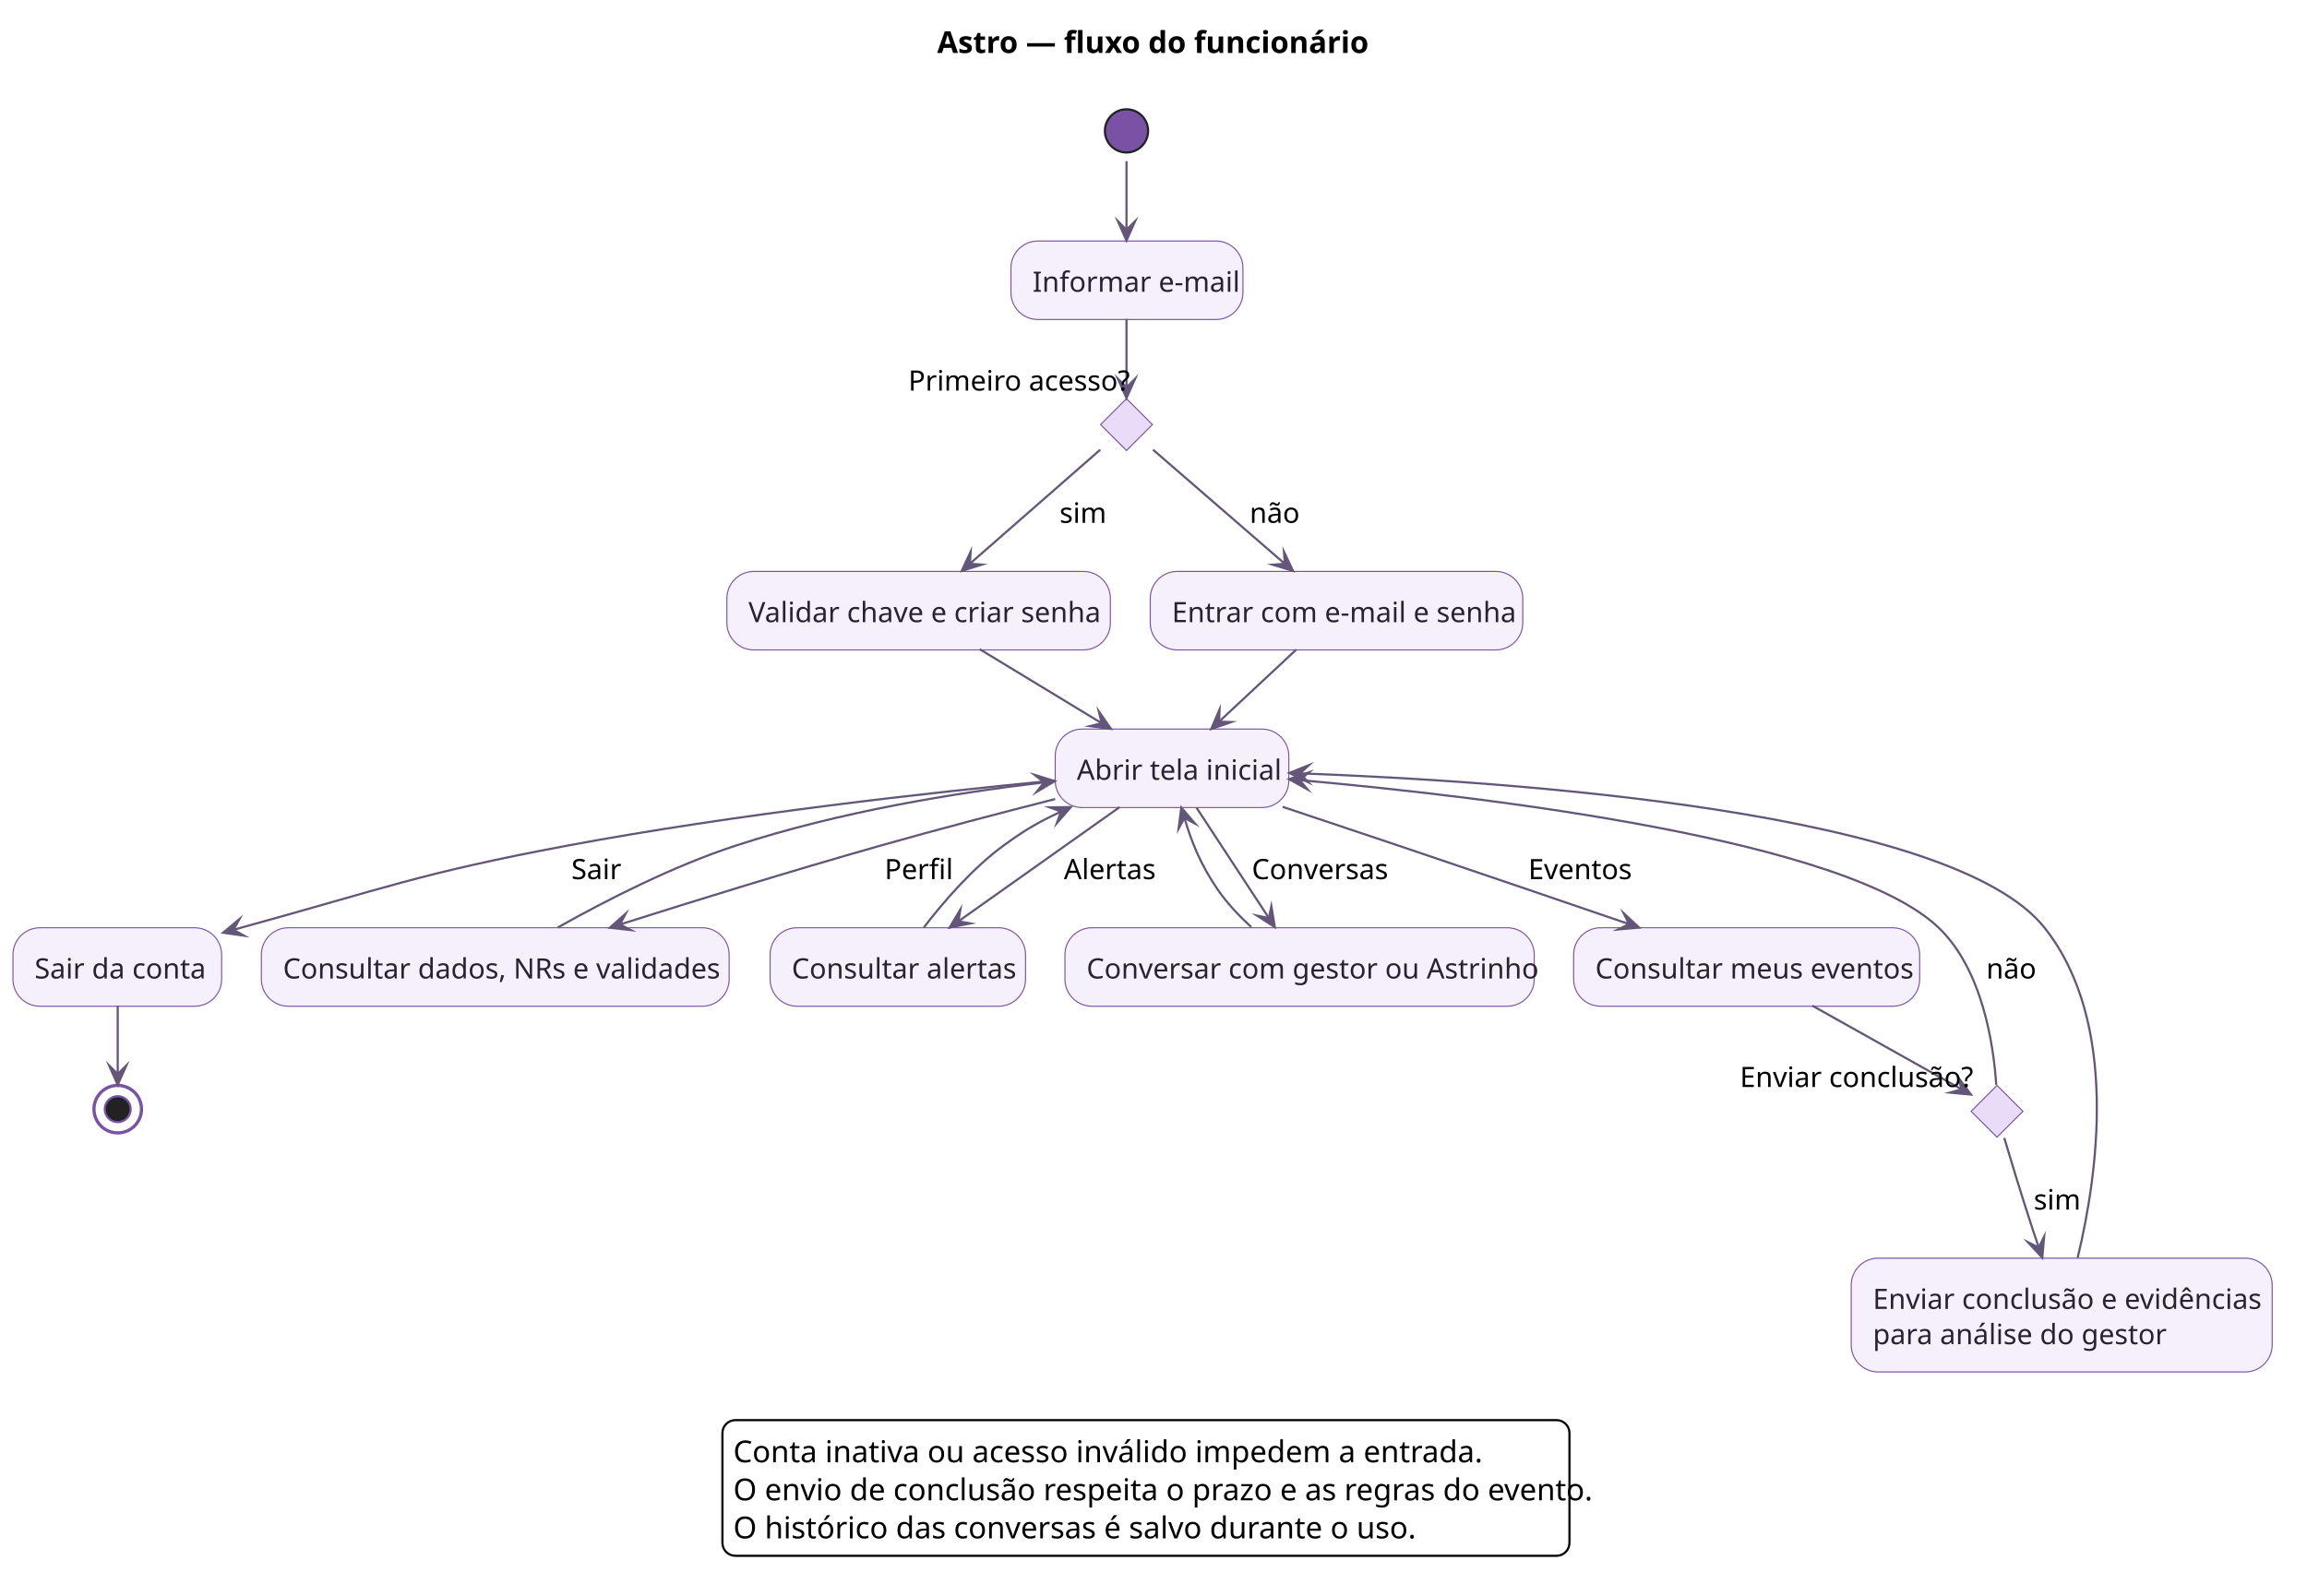
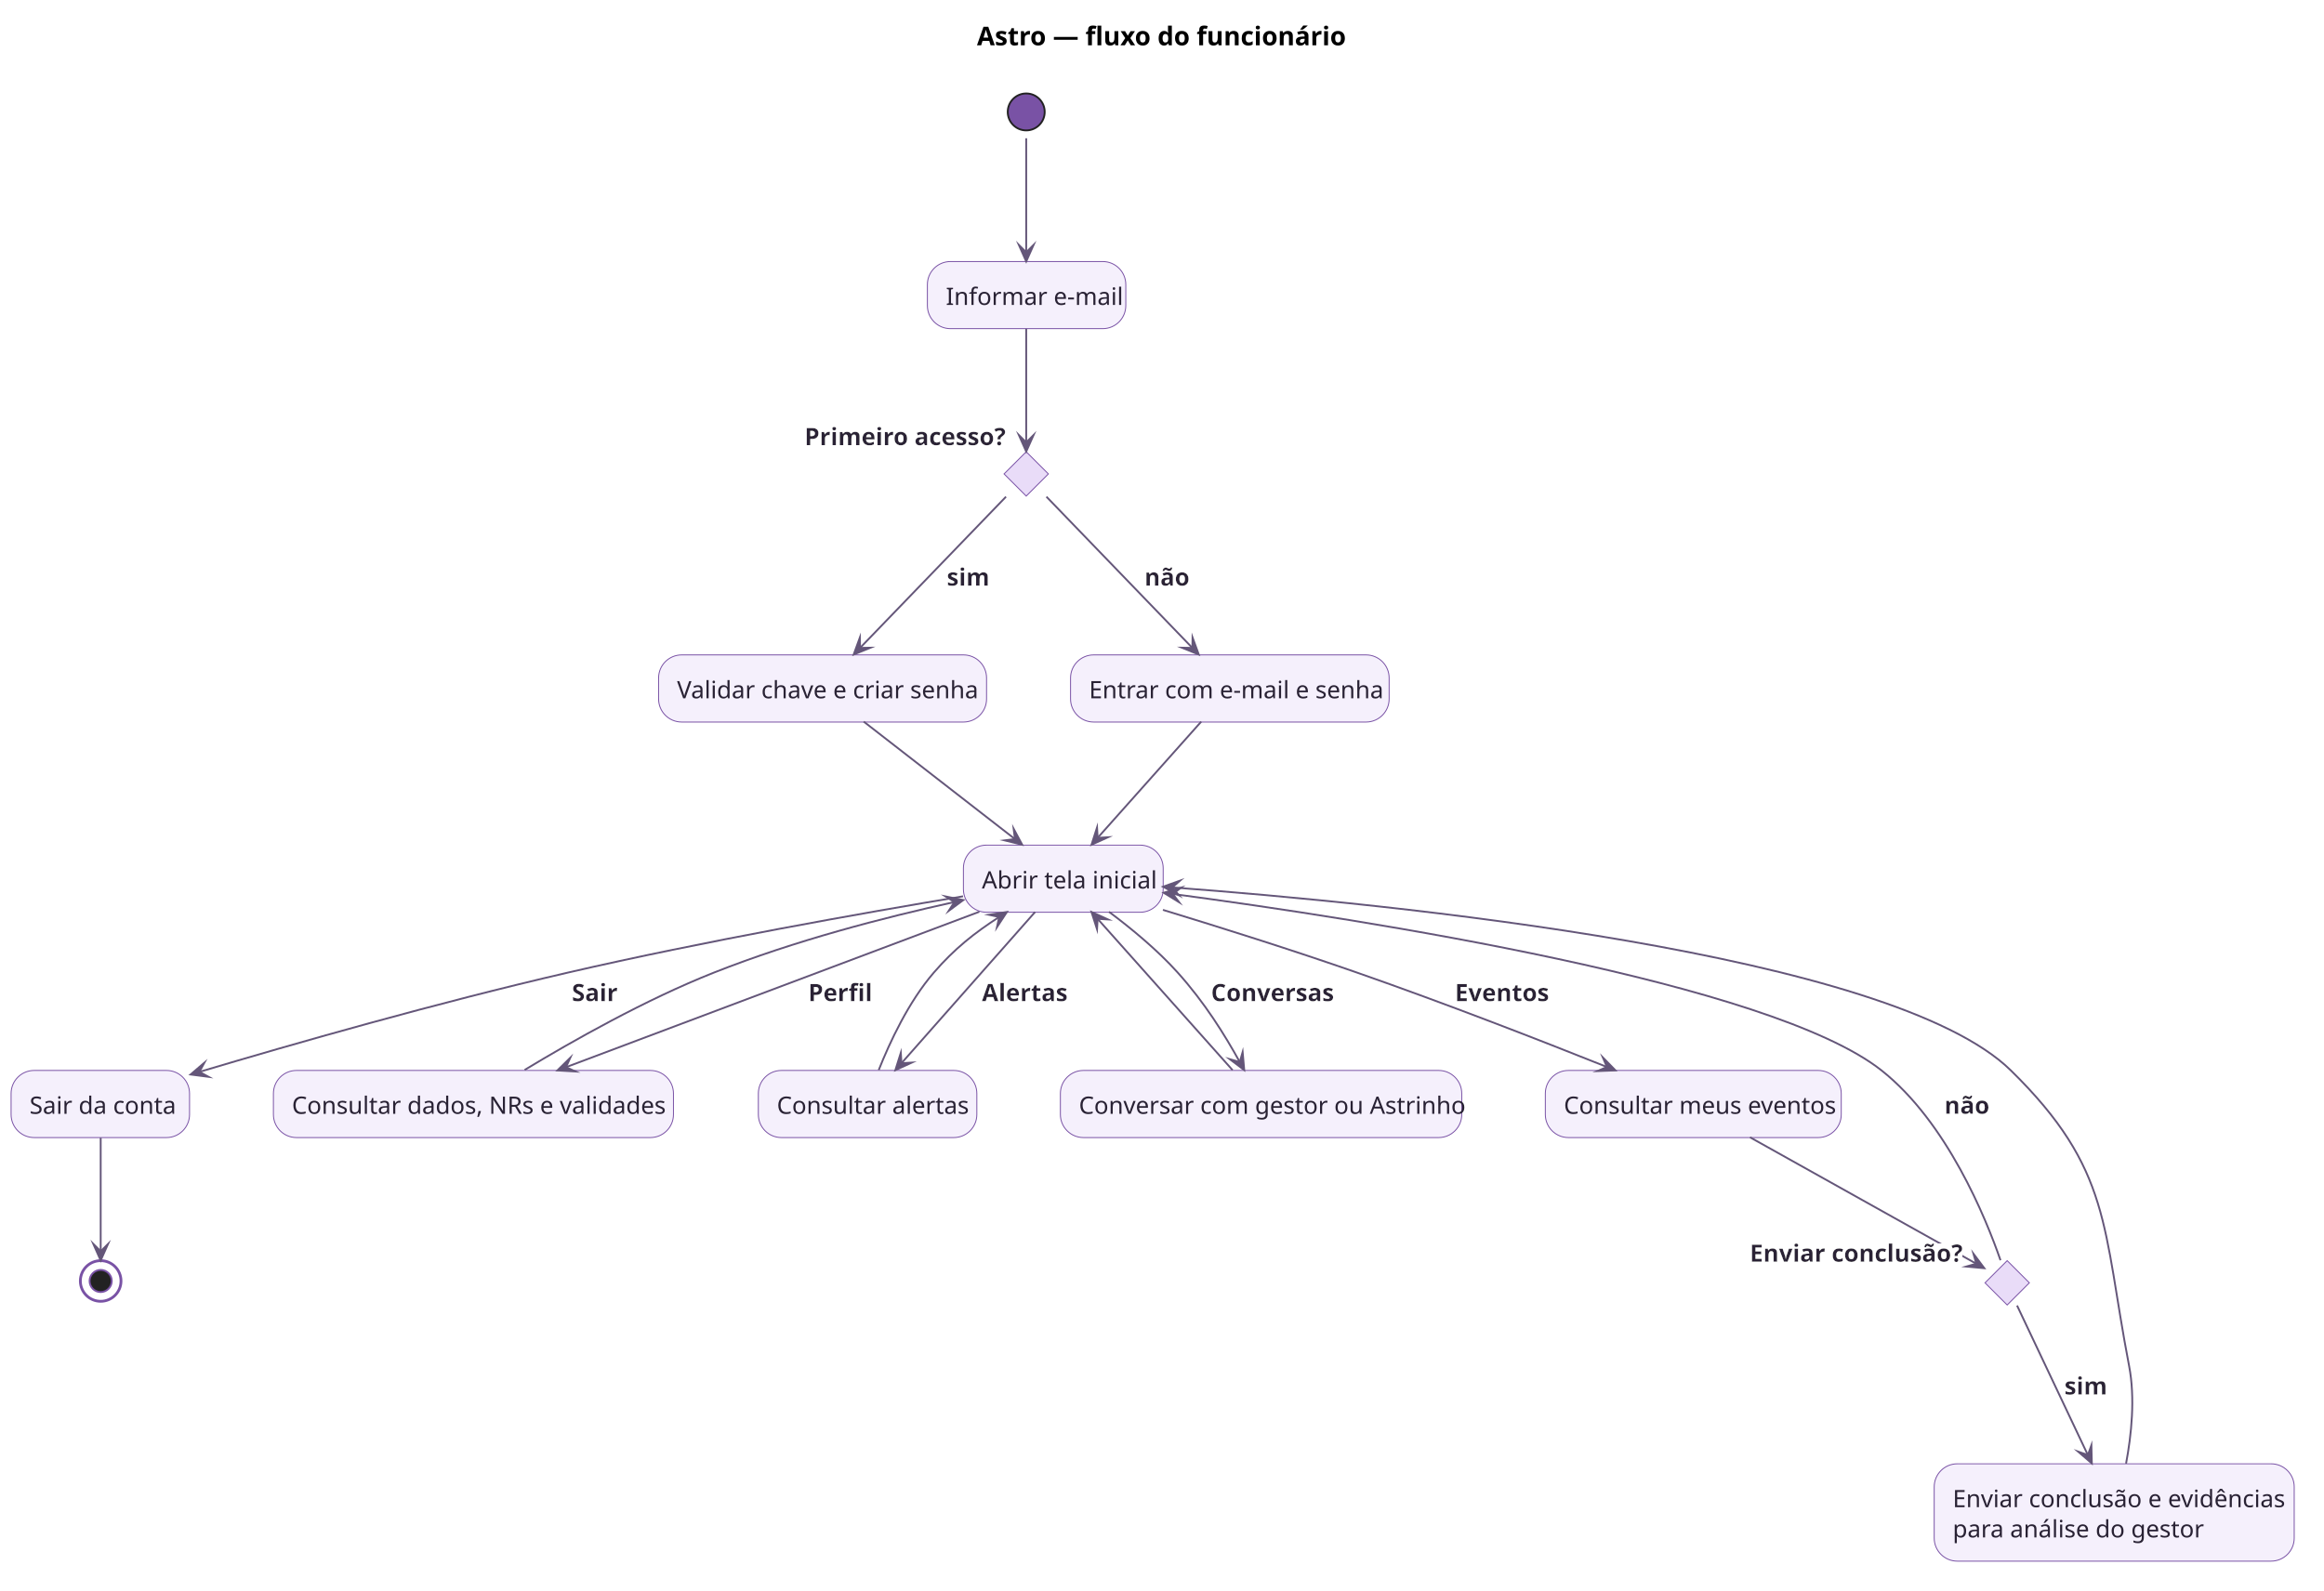
- <svg xmlns="http://www.w3.org/2000/svg" version="1.1" data-diagram-type="ACTIVITY" style="width:1068px;height:739px;background:#FFFFFF;" width="1068px" height="739px" viewBox="0 0 1068 739" zoomAndPan="magnify" preserveAspectRatio="none" contentStyleType="text/css">
-   <defs />
+ <svg xmlns="http://www.w3.org/2000/svg" version="1.1" data-diagram-type="ACTIVITY" style="width:1258px;height:861px;background:#FFFFFF;" width="1258px" height="861px" viewBox="0 0 1258 861" zoomAndPan="magnify" preserveAspectRatio="none" contentStyleType="text/css">
+   <defs>
+     <filter id="b44mwydn7gnhr0" x="0" y="0" width="1" height="1">
+       <feFlood flood-color="#FFFFFF" result="flood" />
+       <feComposite in="SourceGraphic" in2="flood" operator="over" />
+     </filter>
+   </defs>
  <g font-family="sans-serif" lengthAdjust="spacing">
    <g class="title" data-source-line="2">
-       <text x="433.84" y="24.533" fill="#000" font-size="14" textLength="193.32" font-weight="700">Astro — fluxo do funcionário</text>
+       <text x="528.84" y="24.533" fill="#000" font-size="14" textLength="193.32" font-weight="700">Astro — fluxo do funcionário</text>
    </g>
    <g class="start_entity" data-qualified-name="start" id="ent0001" data-source-line="4">
-       <ellipse cx="521.5" cy="60.609" rx="10" ry="10" fill="#7952A5" style="stroke:#222;stroke-width:1;" />
+       <ellipse cx="555.5" cy="60.609" rx="10" ry="10" fill="#7952A5" style="stroke:#222;stroke-width:1;" />
    </g>
-     <rect x="468" y="111.609" width="107.407" height="36.352" fill="#F5F0FC" style="stroke:#7952A5;stroke-width:0.5;" rx="12.5" ry="12.5" />
-     <text x="478" y="135.104" fill="#292234" font-size="13" textLength="87.407">Informar e-mail</text>
+     <rect x="502" y="141.609" width="107.407" height="36.352" fill="#F5F0FC" style="stroke:#7952A5;stroke-width:0.5;" rx="12.5" ry="12.5" />
+     <text x="512" y="165.104" fill="#292234" font-size="13" textLength="87.407">Informar e-mail</text>
    <g class="entity" data-qualified-name=".4" id="ent0005">
-       <polygon points="521.5,184.609,533.5,196.609,521.5,208.609,509.5,196.609,521.5,184.609" fill="#E9DCF8" style="stroke:#7952A5;stroke-width:0.5;stroke-linejoin:miter;stroke-miterlimit:10;" />
+       <polygon points="555.5,244.609,567.5,256.609,555.5,268.609,543.5,256.609,555.5,244.609" fill="#E9DCF8" style="stroke:#7952A5;stroke-width:0.5;stroke-linejoin:miter;stroke-miterlimit:10;" />
    </g>
-     <rect x="336.5" y="264.609" width="177.53" height="36.352" fill="#F5F0FC" style="stroke:#7952A5;stroke-width:0.5;" rx="12.5" ry="12.5" />
-     <text x="346.5" y="288.104" fill="#292234" font-size="13" textLength="157.53">Validar chave e criar senha</text>
-     <rect x="488.5" y="337.609" width="108.144" height="36.352" fill="#F5F0FC" style="stroke:#7952A5;stroke-width:0.5;" rx="12.5" ry="12.5" />
-     <text x="498.5" y="361.104" fill="#292234" font-size="13" textLength="88.144">Abrir tela inicial</text>
-     <rect x="532.5" y="264.609" width="172.452" height="36.352" fill="#F5F0FC" style="stroke:#7952A5;stroke-width:0.5;" rx="12.5" ry="12.5" />
-     <text x="542.5" y="288.104" fill="#292234" font-size="13" textLength="152.452">Entrar com e-mail e senha</text>
-     <rect x="728.5" y="429.609" width="160.182" height="36.352" fill="#F5F0FC" style="stroke:#7952A5;stroke-width:0.5;" rx="12.5" ry="12.5" />
-     <text x="738.5" y="453.104" fill="#292234" font-size="13" textLength="140.182">Consultar meus eventos</text>
+     <rect x="356.5" y="354.609" width="177.53" height="36.352" fill="#F5F0FC" style="stroke:#7952A5;stroke-width:0.5;" rx="12.5" ry="12.5" />
+     <text x="366.5" y="378.104" fill="#292234" font-size="13" textLength="157.53">Validar chave e criar senha</text>
+     <rect x="521.5" y="457.609" width="108.144" height="36.352" fill="#F5F0FC" style="stroke:#7952A5;stroke-width:0.5;" rx="12.5" ry="12.5" />
+     <text x="531.5" y="481.104" fill="#292234" font-size="13" textLength="88.144">Abrir tela inicial</text>
+     <rect x="579.5" y="354.609" width="172.452" height="36.352" fill="#F5F0FC" style="stroke:#7952A5;stroke-width:0.5;" rx="12.5" ry="12.5" />
+     <text x="589.5" y="378.104" fill="#292234" font-size="13" textLength="152.452">Entrar com e-mail e senha</text>
+     <rect x="836.5" y="579.609" width="160.182" height="36.352" fill="#F5F0FC" style="stroke:#7952A5;stroke-width:0.5;" rx="12.5" ry="12.5" />
+     <text x="846.5" y="603.104" fill="#292234" font-size="13" textLength="140.182">Consultar meus eventos</text>
    <g class="entity" data-qualified-name=".16" id="ent0017">
-       <polygon points="924.5,502.609,936.5,514.609,924.5,526.609,912.5,514.609,924.5,502.609" fill="#E9DCF8" style="stroke:#7952A5;stroke-width:0.5;stroke-linejoin:miter;stroke-miterlimit:10;" />
+       <polygon points="1086.5,682.609,1098.5,694.609,1086.5,706.609,1074.5,694.609,1086.5,682.609" fill="#E9DCF8" style="stroke:#7952A5;stroke-width:0.5;stroke-linejoin:miter;stroke-miterlimit:10;" />
    </g>
-     <rect x="857" y="582.609" width="194.878" height="52.703" fill="#F5F0FC" style="stroke:#7952A5;stroke-width:0.5;" rx="12.5" ry="12.5" />
-     <text x="867" y="606.104" fill="#292234" font-size="13" textLength="174.878">Enviar conclusão e evidências</text>
-     <text x="867" y="622.456" fill="#292234" font-size="13" textLength="128.642">para análise do gestor</text>
-     <rect x="121" y="429.609" width="216.549" height="36.352" fill="#F5F0FC" style="stroke:#7952A5;stroke-width:0.5;" rx="12.5" ry="12.5" />
-     <text x="131" y="453.104" fill="#292234" font-size="13" textLength="196.549">Consultar dados, NRs e validades</text>
-     <rect x="356.5" y="429.609" width="118.268" height="36.352" fill="#F5F0FC" style="stroke:#7952A5;stroke-width:0.5;" rx="12.5" ry="12.5" />
-     <text x="366.5" y="453.104" fill="#292234" font-size="13" textLength="98.268">Consultar alertas</text>
-     <rect x="493" y="429.609" width="217.253" height="36.352" fill="#F5F0FC" style="stroke:#7952A5;stroke-width:0.5;" rx="12.5" ry="12.5" />
-     <text x="503" y="453.104" fill="#292234" font-size="13" textLength="197.253">Conversar com gestor ou Astrinho</text>
-     <rect x="6" y="429.609" width="96.604" height="36.352" fill="#F5F0FC" style="stroke:#7952A5;stroke-width:0.5;" rx="12.5" ry="12.5" />
-     <text x="16" y="453.104" fill="#292234" font-size="13" textLength="76.604">Sair da conta</text>
+     <rect x="1047" y="792.609" width="194.878" height="52.703" fill="#F5F0FC" style="stroke:#7952A5;stroke-width:0.5;" rx="12.5" ry="12.5" />
+     <text x="1057" y="816.104" fill="#292234" font-size="13" textLength="174.878">Enviar conclusão e evidências</text>
+     <text x="1057" y="832.456" fill="#292234" font-size="13" textLength="128.642">para análise do gestor</text>
+     <rect x="148" y="579.609" width="216.549" height="36.352" fill="#F5F0FC" style="stroke:#7952A5;stroke-width:0.5;" rx="12.5" ry="12.5" />
+     <text x="158" y="603.104" fill="#292234" font-size="13" textLength="196.549">Consultar dados, NRs e validades</text>
+     <rect x="410.5" y="579.609" width="118.268" height="36.352" fill="#F5F0FC" style="stroke:#7952A5;stroke-width:0.5;" rx="12.5" ry="12.5" />
+     <text x="420.5" y="603.104" fill="#292234" font-size="13" textLength="98.268">Consultar alertas</text>
+     <rect x="574" y="579.609" width="217.253" height="36.352" fill="#F5F0FC" style="stroke:#7952A5;stroke-width:0.5;" rx="12.5" ry="12.5" />
+     <text x="584" y="603.104" fill="#292234" font-size="13" textLength="197.253">Conversar com gestor ou Astrinho</text>
+     <rect x="6" y="579.609" width="96.604" height="36.352" fill="#F5F0FC" style="stroke:#7952A5;stroke-width:0.5;" rx="12.5" ry="12.5" />
+     <text x="16" y="603.104" fill="#292234" font-size="13" textLength="76.604">Sair da conta</text>
    <g class="end_entity" data-qualified-name="end" id="ent0034" data-source-line="28">
-       <ellipse cx="54.5" cy="513.609" rx="11" ry="11" fill="none" style="stroke:#7952A5;stroke-width:1.5;" />
-       <ellipse cx="54.5" cy="513.609" rx="6" ry="6" fill="#222" style="stroke:#7952A5;stroke-width:1;" />
+       <ellipse cx="54.5" cy="693.609" rx="11" ry="11" fill="none" style="stroke:#7952A5;stroke-width:1.5;" />
+       <ellipse cx="54.5" cy="693.609" rx="6" ry="6" fill="#222" style="stroke:#7952A5;stroke-width:1;" />
    </g>
    <g class="link" data-entity-1="ent0001" data-entity-2="ent0002" id="lnk3" data-link-type="dependency">
-       <polygon points="521.5,111.402,525.5,102.402,521.5,106.402,517.5,102.402,521.5,111.402" fill="#645679" style="stroke:#645679;stroke-width:1;stroke-linejoin:miter;stroke-miterlimit:10;" />
-       <path d="M521.5,74.636 C521.5,84.705 521.5,94.752 521.5,106.402" style="stroke:#645679;stroke-width:1;" fill="none" />
+       <polygon points="555.5,141.584,559.5,132.584,555.5,136.584,551.5,132.584,555.5,141.584" fill="#645679" style="stroke:#645679;stroke-width:1;stroke-linejoin:miter;stroke-miterlimit:10;" />
+       <path d="M555.5,74.88 C555.5,91.394 555.5,117.293 555.5,136.584" style="stroke:#645679;stroke-width:1;" fill="none" />
    </g>
    <g class="link" data-entity-1="ent0002" data-entity-2="ent0005" id="lnk6" data-link-type="dependency">
-       <polygon points="521.5,184.366,525.5,175.366,521.5,179.366,517.5,175.366,521.5,184.366" fill="#645679" style="stroke:#645679;stroke-width:1;stroke-linejoin:miter;stroke-miterlimit:10;" />
-       <path d="M521.5,147.687 C521.5,159.272 521.5,169.261 521.5,179.366" style="stroke:#645679;stroke-width:1;" fill="none" />
-       <text x="420.5" y="180.861" fill="#000" font-size="13" textLength="100.426">Primeiro acesso?</text>
+       <polygon points="555.5,244.529,559.5,235.529,555.5,239.529,551.5,235.529,555.5,244.529" fill="#645679" style="stroke:#645679;stroke-width:1;stroke-linejoin:miter;stroke-miterlimit:10;" />
+       <path d="M555.5,178.034 C555.5,197.425 555.5,223.175 555.5,239.529" style="stroke:#645679;stroke-width:1;" fill="none" />
+       <text x="435.5" y="241.024" fill="#292234" font-size="13" textLength="119.222" font-weight="700" filter="url(#b44mwydn7gnhr0)">Primeiro acesso?   </text>
    </g>
    <g class="link" data-entity-1="ent0005" data-entity-2="ent0007" id="lnk8" data-link-type="dependency">
-       <polygon points="445.217,264.357,454.624,261.441,448.98,261.065,449.356,255.42,445.217,264.357" fill="#645679" style="stroke:#645679;stroke-width:1;stroke-linejoin:miter;stroke-miterlimit:10;" />
-       <path d="M509.342,208.248 C493.196,222.375 468.245,244.208 448.98,261.065" style="stroke:#645679;stroke-width:1;" fill="none" />
-       <text x="490.5" y="242.104" fill="#000" font-size="13" textLength="20.217">sim</text>
+       <polygon points="462.095,354.411,471.222,350.712,465.567,350.813,465.466,345.157,462.095,354.411" fill="#645679" style="stroke:#645679;stroke-width:1;stroke-linejoin:miter;stroke-miterlimit:10;" />
+       <path d="M544.551,268.957 C525.205,289.006 488.347,327.205 465.567,350.813" style="stroke:#645679;stroke-width:1;" fill="none" />
+       <text x="512.5" y="317.104" fill="#292234" font-size="13" textLength="22.401" font-weight="700" filter="url(#b44mwydn7gnhr0)">sim</text>
    </g>
    <g class="link" data-entity-1="ent0007" data-entity-2="ent0009" id="lnk10" data-link-type="dependency">
-       <polygon points="514.299,337.496,508.68,329.407,510.024,334.902,504.529,336.246,514.299,337.496" fill="#645679" style="stroke:#645679;stroke-width:1;stroke-linejoin:miter;stroke-miterlimit:10;" />
-       <path d="M453.524,300.616 C471.913,311.774 491.6,323.722 510.024,334.902" style="stroke:#645679;stroke-width:1;" fill="none" />
+       <polygon points="553.339,457.392,548.686,448.712,549.391,454.324,543.778,455.029,553.339,457.392" fill="#645679" style="stroke:#645679;stroke-width:1;stroke-linejoin:miter;stroke-miterlimit:10;" />
+       <path d="M467.553,390.743 C491.458,409.315 525.443,435.719 549.391,454.324" style="stroke:#645679;stroke-width:1;" fill="none" />
    </g>
    <g class="link" data-entity-1="ent0005" data-entity-2="ent0011" id="lnk12" data-link-type="dependency">
-       <polygon points="598.578,264.357,594.393,255.442,594.798,261.084,589.156,261.489,598.578,264.357" fill="#645679" style="stroke:#645679;stroke-width:1;stroke-linejoin:miter;stroke-miterlimit:10;" />
-       <path d="M533.785,208.248 C550.098,222.375 575.332,244.227 594.798,261.084" style="stroke:#645679;stroke-width:1;" fill="none" />
-       <text x="578.5" y="242.104" fill="#000" font-size="13" textLength="21.69">não</text>
+       <polygon points="648.905,354.411,645.534,345.157,645.433,350.813,639.778,350.712,648.905,354.411" fill="#645679" style="stroke:#645679;stroke-width:1;stroke-linejoin:miter;stroke-miterlimit:10;" />
+       <path d="M566.449,268.957 C585.795,289.006 622.653,327.205 645.433,350.813" style="stroke:#645679;stroke-width:1;" fill="none" />
+       <text x="619.5" y="317.104" fill="#292234" font-size="13" textLength="23.112" font-weight="700" filter="url(#b44mwydn7gnhr0)">não</text>
    </g>
    <g class="link" data-entity-1="ent0011" data-entity-2="ent0009" id="lnk13" data-link-type="dependency">
-       <polygon points="560.728,337.581,570.035,334.36,564.382,334.167,564.574,328.514,560.728,337.581" fill="#645679" style="stroke:#645679;stroke-width:1;stroke-linejoin:miter;stroke-miterlimit:10;" />
-       <path d="M600.103,300.796 C588.153,311.959 576.297,323.036 564.382,334.167" style="stroke:#645679;stroke-width:1;" fill="none" />
+       <polygon points="590.842,457.392,599.816,453.334,594.169,453.659,593.843,448.012,590.842,457.392" fill="#645679" style="stroke:#645679;stroke-width:1;stroke-linejoin:miter;stroke-miterlimit:10;" />
+       <path d="M650.233,390.743 C633.683,409.315 610.748,435.054 594.169,453.659" style="stroke:#645679;stroke-width:1;" fill="none" />
    </g>
    <g class="link" data-entity-1="ent0009" data-entity-2="ent0014" id="lnk15" data-link-type="dependency">
-       <polygon points="758.851,429.542,751.635,422.839,754.121,427.92,749.04,430.406,758.851,429.542" fill="#645679" style="stroke:#645679;stroke-width:1;stroke-linejoin:miter;stroke-miterlimit:10;" />
-       <path d="M593.795,373.623 C610.887,379.315 630.022,385.711 647.5,391.609 C684.862,404.218 722.31,417.011 754.121,427.92" style="stroke:#645679;stroke-width:1;" fill="none" />
-       <text x="707.5" y="407.104" fill="#000" font-size="13" textLength="46.973">Eventos</text>
+       <polygon points="874.484,579.591,867.61,572.538,869.841,577.737,864.643,579.968,874.484,579.591" fill="#645679" style="stroke:#645679;stroke-width:1;stroke-linejoin:miter;stroke-miterlimit:10;" />
+       <path d="M629.502,492.674 C660.402,502.095 699.804,514.495 734.5,526.609 C782.922,543.516 833.129,563.073 869.841,577.737" style="stroke:#645679;stroke-width:1;" fill="none" />
+       <text x="787.5" y="542.104" fill="#292234" font-size="13" textLength="50.572" font-weight="700" filter="url(#b44mwydn7gnhr0)">Eventos</text>
    </g>
    <g class="link" data-entity-1="ent0014" data-entity-2="ent0017" id="lnk18" data-link-type="dependency">
-       <polygon points="912.465,506.866,906.569,498.977,908.103,504.422,902.658,505.956,912.465,506.866" fill="#645679" style="stroke:#645679;stroke-width:1;stroke-linejoin:miter;stroke-miterlimit:10;" />
-       <path d="M838.978,465.687 C863.009,479.153 890.885,494.773 908.103,504.422" style="stroke:#645679;stroke-width:1;" fill="none" />
-       <text x="805.465" y="503.361" fill="#000" font-size="13" textLength="106.228">Enviar conclusão?</text>
+       <polygon points="1074.135,686.699,1068.23,678.817,1069.77,684.26,1064.327,685.801,1074.135,686.699" fill="#645679" style="stroke:#645679;stroke-width:1;stroke-linejoin:miter;stroke-miterlimit:10;" />
+       <path d="M947.286,615.813 C985.176,636.987 1043.369,669.507 1069.77,684.26" style="stroke:#645679;stroke-width:1;" fill="none" />
+       <text x="947.135" y="683.195" fill="#292234" font-size="13" textLength="126.426" font-weight="700" filter="url(#b44mwydn7gnhr0)">Enviar conclusão?   </text>
    </g>
    <g class="link" data-entity-1="ent0017" data-entity-2="ent0019" id="lnk20" data-link-type="dependency">
-       <polygon points="945.467,582.397,946.328,572.586,943.843,577.668,938.761,575.184,945.467,582.397" fill="#645679" style="stroke:#645679;stroke-width:1;stroke-linejoin:miter;stroke-miterlimit:10;" />
-       <path d="M927.844,526.933 C930.812,536.887 935.316,551.75 939.5,564.609 C941.378,570.383 941.84,571.833 943.843,577.668" style="stroke:#645679;stroke-width:1;" fill="none" />
-       <text x="941.5" y="560.104" fill="#000" font-size="13" textLength="20.217">sim</text>
+       <polygon points="1132.324,792.392,1132.088,782.546,1130.184,787.873,1124.857,785.969,1132.324,792.392" fill="#645679" style="stroke:#645679;stroke-width:1;stroke-linejoin:miter;stroke-miterlimit:10;" />
+       <path d="M1091.853,706.914 C1100.995,726.223 1117.699,761.504 1130.184,787.873" style="stroke:#645679;stroke-width:1;" fill="none" />
+       <text x="1117.5" y="755.104" fill="#292234" font-size="13" textLength="22.401" font-weight="700" filter="url(#b44mwydn7gnhr0)">sim</text>
    </g>
    <g class="link" data-entity-1="ent0019" data-entity-2="ent0009" id="lnk21" data-link-type="dependency">
-       <polygon points="596.873,357.933,605.718,362.266,601.87,358.119,606.016,354.271,596.873,357.933" fill="#645679" style="stroke:#645679;stroke-width:1;stroke-linejoin:miter;stroke-miterlimit:10;" />
-       <path d="M961.824,582.453 C970.937,544.621 981.381,473.608 946.5,429.609 C903.882,375.852 701.919,361.85 601.87,358.119" style="stroke:#645679;stroke-width:1;" fill="none" />
+       <polygon points="629.54,480.137,638.217,484.797,634.527,480.51,638.814,476.819,629.54,480.137" fill="#645679" style="stroke:#645679;stroke-width:1;stroke-linejoin:miter;stroke-miterlimit:10;" />
+       <path d="M1150.854,792.488 C1153.752,777.067 1155.868,757.097 1152.5,739.609 C1138.016,664.402 1143.158,633.26 1088.5,579.609 C1023.753,516.056 752.705,489.344 634.527,480.51" style="stroke:#645679;stroke-width:1;" fill="none" />
    </g>
    <g class="link" data-entity-1="ent0017" data-entity-2="ent0009" id="lnk22" data-link-type="dependency">
-       <polygon points="596.711,360.788,605.318,365.575,601.691,361.234,606.032,357.606,596.711,360.788" fill="#645679" style="stroke:#645679;stroke-width:1;stroke-linejoin:miter;stroke-miterlimit:10;" />
-       <path d="M924.142,502.335 C922.948,484.354 917.958,449.22 897.5,429.609 C855.029,388.898 690.163,369.158 601.691,361.234" style="stroke:#645679;stroke-width:1;" fill="none" />
-       <text x="919.5" y="453.104" fill="#000" font-size="13" textLength="21.69">não</text>
+       <polygon points="629.892,483.392,638.283,488.548,634.848,484.054,639.342,480.618,629.892,483.392" fill="#645679" style="stroke:#645679;stroke-width:1;stroke-linejoin:miter;stroke-miterlimit:10;" />
+       <path d="M1082.883,682.376 C1074.966,659.57 1053.924,607.633 1018.5,579.609 C958.353,532.029 739.378,498.014 634.848,484.054" style="stroke:#645679;stroke-width:1;" fill="none" />
+       <text x="1052.5" y="603.104" fill="#292234" font-size="13" textLength="23.112" font-weight="700" filter="url(#b44mwydn7gnhr0)">não</text>
    </g>
    <g class="link" data-entity-1="ent0009" data-entity-2="ent0023" id="lnk24" data-link-type="dependency">
-       <polygon points="282.274,429.605,292.062,430.695,287.039,428.092,289.642,423.07,282.274,429.605" fill="#645679" style="stroke:#645679;stroke-width:1;stroke-linejoin:miter;stroke-miterlimit:10;" />
-       <path d="M488.479,370.009 C463.727,376.304 434.052,384.07 407.5,391.609 C365.185,403.625 322.359,416.884 287.039,428.092" style="stroke:#645679;stroke-width:1;" fill="none" />
-       <text x="409.5" y="407.104" fill="#000" font-size="13" textLength="29.618">Perfil</text>
+       <polygon points="301.71,579.603,311.542,580.178,306.389,577.842,308.725,572.69,301.71,579.603" fill="#645679" style="stroke:#645679;stroke-width:1;stroke-linejoin:miter;stroke-miterlimit:10;" />
+       <path d="M530.134,493.675 C469.414,516.517 367.03,555.031 306.389,577.842" style="stroke:#645679;stroke-width:1;" fill="none" />
+       <text x="437.5" y="542.104" fill="#292234" font-size="13" textLength="32.513" font-weight="700" filter="url(#b44mwydn7gnhr0)">Perfil</text>
    </g>
    <g class="link" data-entity-1="ent0023" data-entity-2="ent0009" id="lnk25" data-link-type="dependency">
-       <polygon points="488.314,361.705,478.905,358.794,483.349,362.295,479.848,366.738,488.314,361.705" fill="#645679" style="stroke:#645679;stroke-width:1;stroke-linejoin:miter;stroke-miterlimit:10;" />
-       <path d="M258.201,429.504 C280.057,417.203 311.266,401.161 340.5,391.609 C389.218,375.692 442.077,367.197 483.349,362.295" style="stroke:#645679;stroke-width:1;" fill="none" />
+       <polygon points="521.472,487.349,511.821,485.384,516.589,488.427,513.547,493.196,521.472,487.349" fill="#645679" style="stroke:#645679;stroke-width:1;stroke-linejoin:miter;stroke-miterlimit:10;" />
+       <path d="M283.983,579.337 C309.686,563.791 349.548,541.209 386.5,526.609 C430.693,509.148 478.193,496.91 516.589,488.427" style="stroke:#645679;stroke-width:1;" fill="none" />
    </g>
    <g class="link" data-entity-1="ent0009" data-entity-2="ent0026" id="lnk27" data-link-type="dependency">
-       <polygon points="439.597,429.533,449.252,427.593,443.676,426.642,444.627,421.066,439.597,429.533" fill="#645679" style="stroke:#645679;stroke-width:1;stroke-linejoin:miter;stroke-miterlimit:10;" />
-       <path d="M518.313,373.75 C495.715,389.764 466.245,410.648 443.676,426.642" style="stroke:#645679;stroke-width:1;" fill="none" />
-       <text x="492.5" y="407.104" fill="#000" font-size="13" textLength="40.46">Alertas</text>
+       <polygon points="484.659,579.448,493.615,575.351,487.969,575.701,487.619,570.055,484.659,579.448" fill="#645679" style="stroke:#645679;stroke-width:1;stroke-linejoin:miter;stroke-miterlimit:10;" />
+       <path d="M560.313,493.802 C540.162,516.614 508.106,552.905 487.969,575.701" style="stroke:#645679;stroke-width:1;" fill="none" />
+       <text x="531.5" y="542.104" fill="#292234" font-size="13" textLength="44.078" font-weight="700" filter="url(#b44mwydn7gnhr0)">Alertas</text>
    </g>
    <g class="link" data-entity-1="ent0026" data-entity-2="ent0009" id="lnk28" data-link-type="dependency">
-       <polygon points="495.763,373.728,485.915,373.867,491.223,375.823,489.268,381.131,495.763,373.728" fill="#645679" style="stroke:#645679;stroke-width:1;stroke-linejoin:miter;stroke-miterlimit:10;" />
-       <path d="M427.669,429.484 C436.758,417.649 450.059,402.192 464.5,391.609 C473.958,384.679 480.467,380.788 491.223,375.823" style="stroke:#645679;stroke-width:1;" fill="none" />
+       <polygon points="545.057,493.805,535.326,495.325,540.856,496.517,539.664,502.047,545.057,493.805" fill="#645679" style="stroke:#645679;stroke-width:1;stroke-linejoin:miter;stroke-miterlimit:10;" />
+       <path d="M475.653,579.415 C481.639,564.342 491.827,542.428 505.5,526.609 C516.634,513.729 527.531,505.116 540.856,496.517" style="stroke:#645679;stroke-width:1;" fill="none" />
    </g>
    <g class="link" data-entity-1="ent0009" data-entity-2="ent0029" id="lnk30" data-link-type="dependency">
-       <polygon points="590.159,429.31,588.57,419.59,587.418,425.128,581.88,423.976,590.159,429.31" fill="#645679" style="stroke:#645679;stroke-width:1;stroke-linejoin:miter;stroke-miterlimit:10;" />
-       <path d="M553.876,373.962 C564.323,389.899 576.981,409.208 587.418,425.128" style="stroke:#645679;stroke-width:1;" fill="none" />
-       <text x="579.5" y="407.104" fill="#000" font-size="13" textLength="62.137">Conversas</text>
+       <polygon points="673.519,579.427,672.657,569.616,671.096,575.053,665.659,573.492,673.519,579.427" fill="#645679" style="stroke:#645679;stroke-width:1;stroke-linejoin:miter;stroke-miterlimit:10;" />
+       <path d="M600.318,493.723 C612.335,502.702 626.505,514.366 637.5,526.609 C652.173,542.948 662.863,560.188 671.096,575.053" style="stroke:#645679;stroke-width:1;" fill="none" />
+       <text x="655.5" y="542.104" fill="#292234" font-size="13" textLength="66.479" font-weight="700" filter="url(#b44mwydn7gnhr0)">Conversas</text>
    </g>
    <g class="link" data-entity-1="ent0029" data-entity-2="ent0009" id="lnk31" data-link-type="dependency">
-       <polygon points="546.876,373.949,545.616,383.717,548.306,378.741,553.282,381.43,546.876,373.949" fill="#645679" style="stroke:#645679;stroke-width:1;stroke-linejoin:miter;stroke-miterlimit:10;" />
-       <path d="M579.209,429.253 C573.536,424.04 567.827,417.995 563.5,411.609 C555.702,400.102 551.692,390.09 548.306,378.741" style="stroke:#645679;stroke-width:1;" fill="none" />
+       <polygon points="590.83,493.802,593.835,503.182,594.158,497.534,599.806,497.858,590.83,493.802" fill="#645679" style="stroke:#645679;stroke-width:1;stroke-linejoin:miter;stroke-miterlimit:10;" />
+       <path d="M667.198,579.448 C646.872,556.652 614.499,520.346 594.158,497.534" style="stroke:#645679;stroke-width:1;" fill="none" />
    </g>
    <g class="link" data-entity-1="ent0009" data-entity-2="ent0032" id="lnk33" data-link-type="dependency">
-       <polygon points="103.278,431.91,113.029,433.296,108.087,430.543,110.84,425.601,103.278,431.91" fill="#645679" style="stroke:#645679;stroke-width:1;stroke-linejoin:miter;stroke-miterlimit:10;" />
-       <path d="M488.257,361.407 C431.627,366.879 340.382,376.999 262.5,391.609 C194.483,404.369 178.23,411.271 111.5,429.609 C108.811,430.348 110.865,429.753 108.087,430.543" style="stroke:#645679;stroke-width:1;" fill="none" />
-       <text x="264.5" y="407.104" fill="#000" font-size="13" textLength="23.118">Sair</text>
+       <polygon points="103.158,581.813,112.925,583.077,107.95,580.385,110.641,575.41,103.158,581.813" fill="#645679" style="stroke:#645679;stroke-width:1;stroke-linejoin:miter;stroke-miterlimit:10;" />
+       <path d="M521.32,485.319 C466.986,494.381 381.052,509.606 307.5,526.609 C235.79,543.187 158.66,565.28 107.95,580.385" style="stroke:#645679;stroke-width:1;" fill="none" />
+       <text x="309.5" y="542.104" fill="#292234" font-size="13" textLength="24.572" font-weight="700" filter="url(#b44mwydn7gnhr0)">Sair</text>
    </g>
    <g class="link" data-entity-1="ent0032" data-entity-2="ent0034" id="lnk35" data-link-type="dependency">
-       <polygon points="54.5,502.366,58.5,493.366,54.5,497.366,50.5,493.366,54.5,502.366" fill="#645679" style="stroke:#645679;stroke-width:1;stroke-linejoin:miter;stroke-miterlimit:10;" />
-       <path d="M54.5,465.687 C54.5,477.272 54.5,487.261 54.5,497.366" style="stroke:#645679;stroke-width:1;" fill="none" />
-     </g>
-     <g class="legend" data-source-line="30">
-       <rect x="334.439" y="657.609" width="392.122" height="62.828" fill="none" style="stroke:#000;stroke-width:1;" rx="6" ry="6" />
-       <text x="339.439" y="677.143" fill="#000" font-size="14" textLength="329.198">Conta inativa ou acesso inválido impedem a entrada.</text>
-       <text x="339.439" y="694.752" fill="#000" font-size="14" textLength="382.122">O envio de conclusão respeita o prazo e as regras do evento.</text>
-       <text x="339.439" y="712.361" fill="#000" font-size="14" textLength="302.716">O histórico das conversas é salvo durante o uso.</text>
+       <polygon points="54.5,682.529,58.5,673.529,54.5,677.529,50.5,673.529,54.5,682.529" fill="#645679" style="stroke:#645679;stroke-width:1;stroke-linejoin:miter;stroke-miterlimit:10;" />
+       <path d="M54.5,616.034 C54.5,635.425 54.5,661.175 54.5,677.529" style="stroke:#645679;stroke-width:1;" fill="none" />
    </g>
  </g>
</svg>
